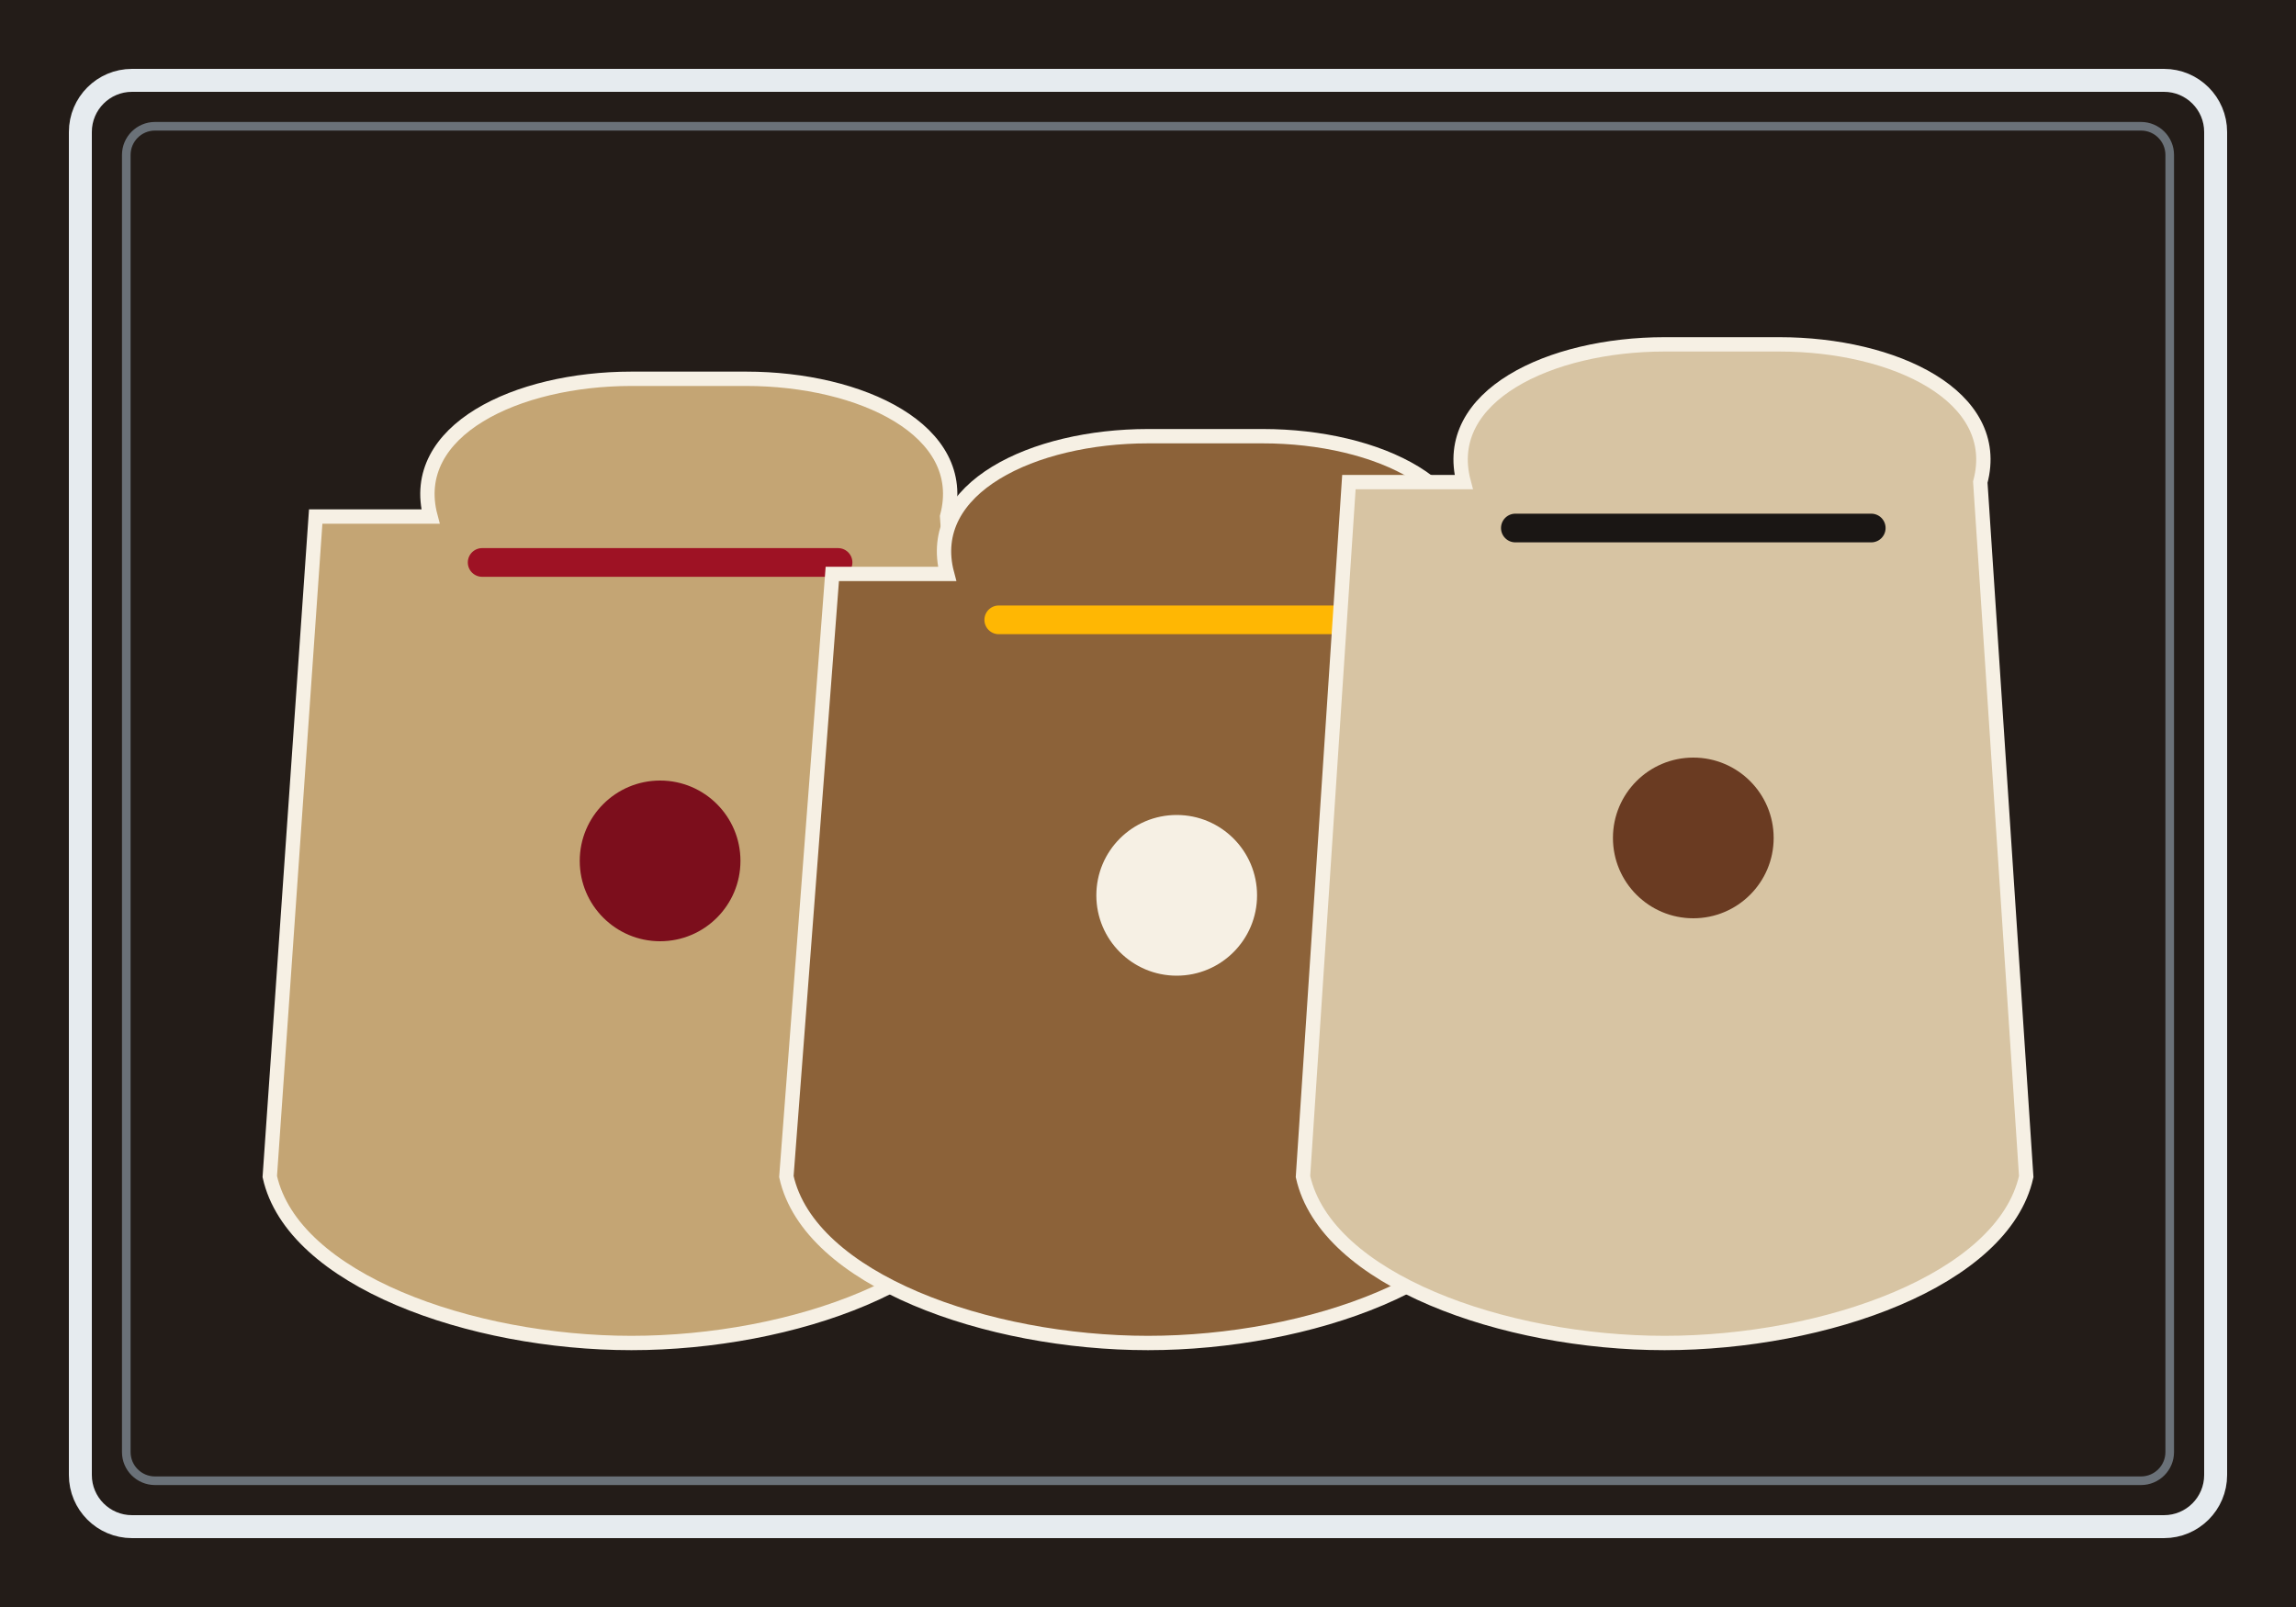
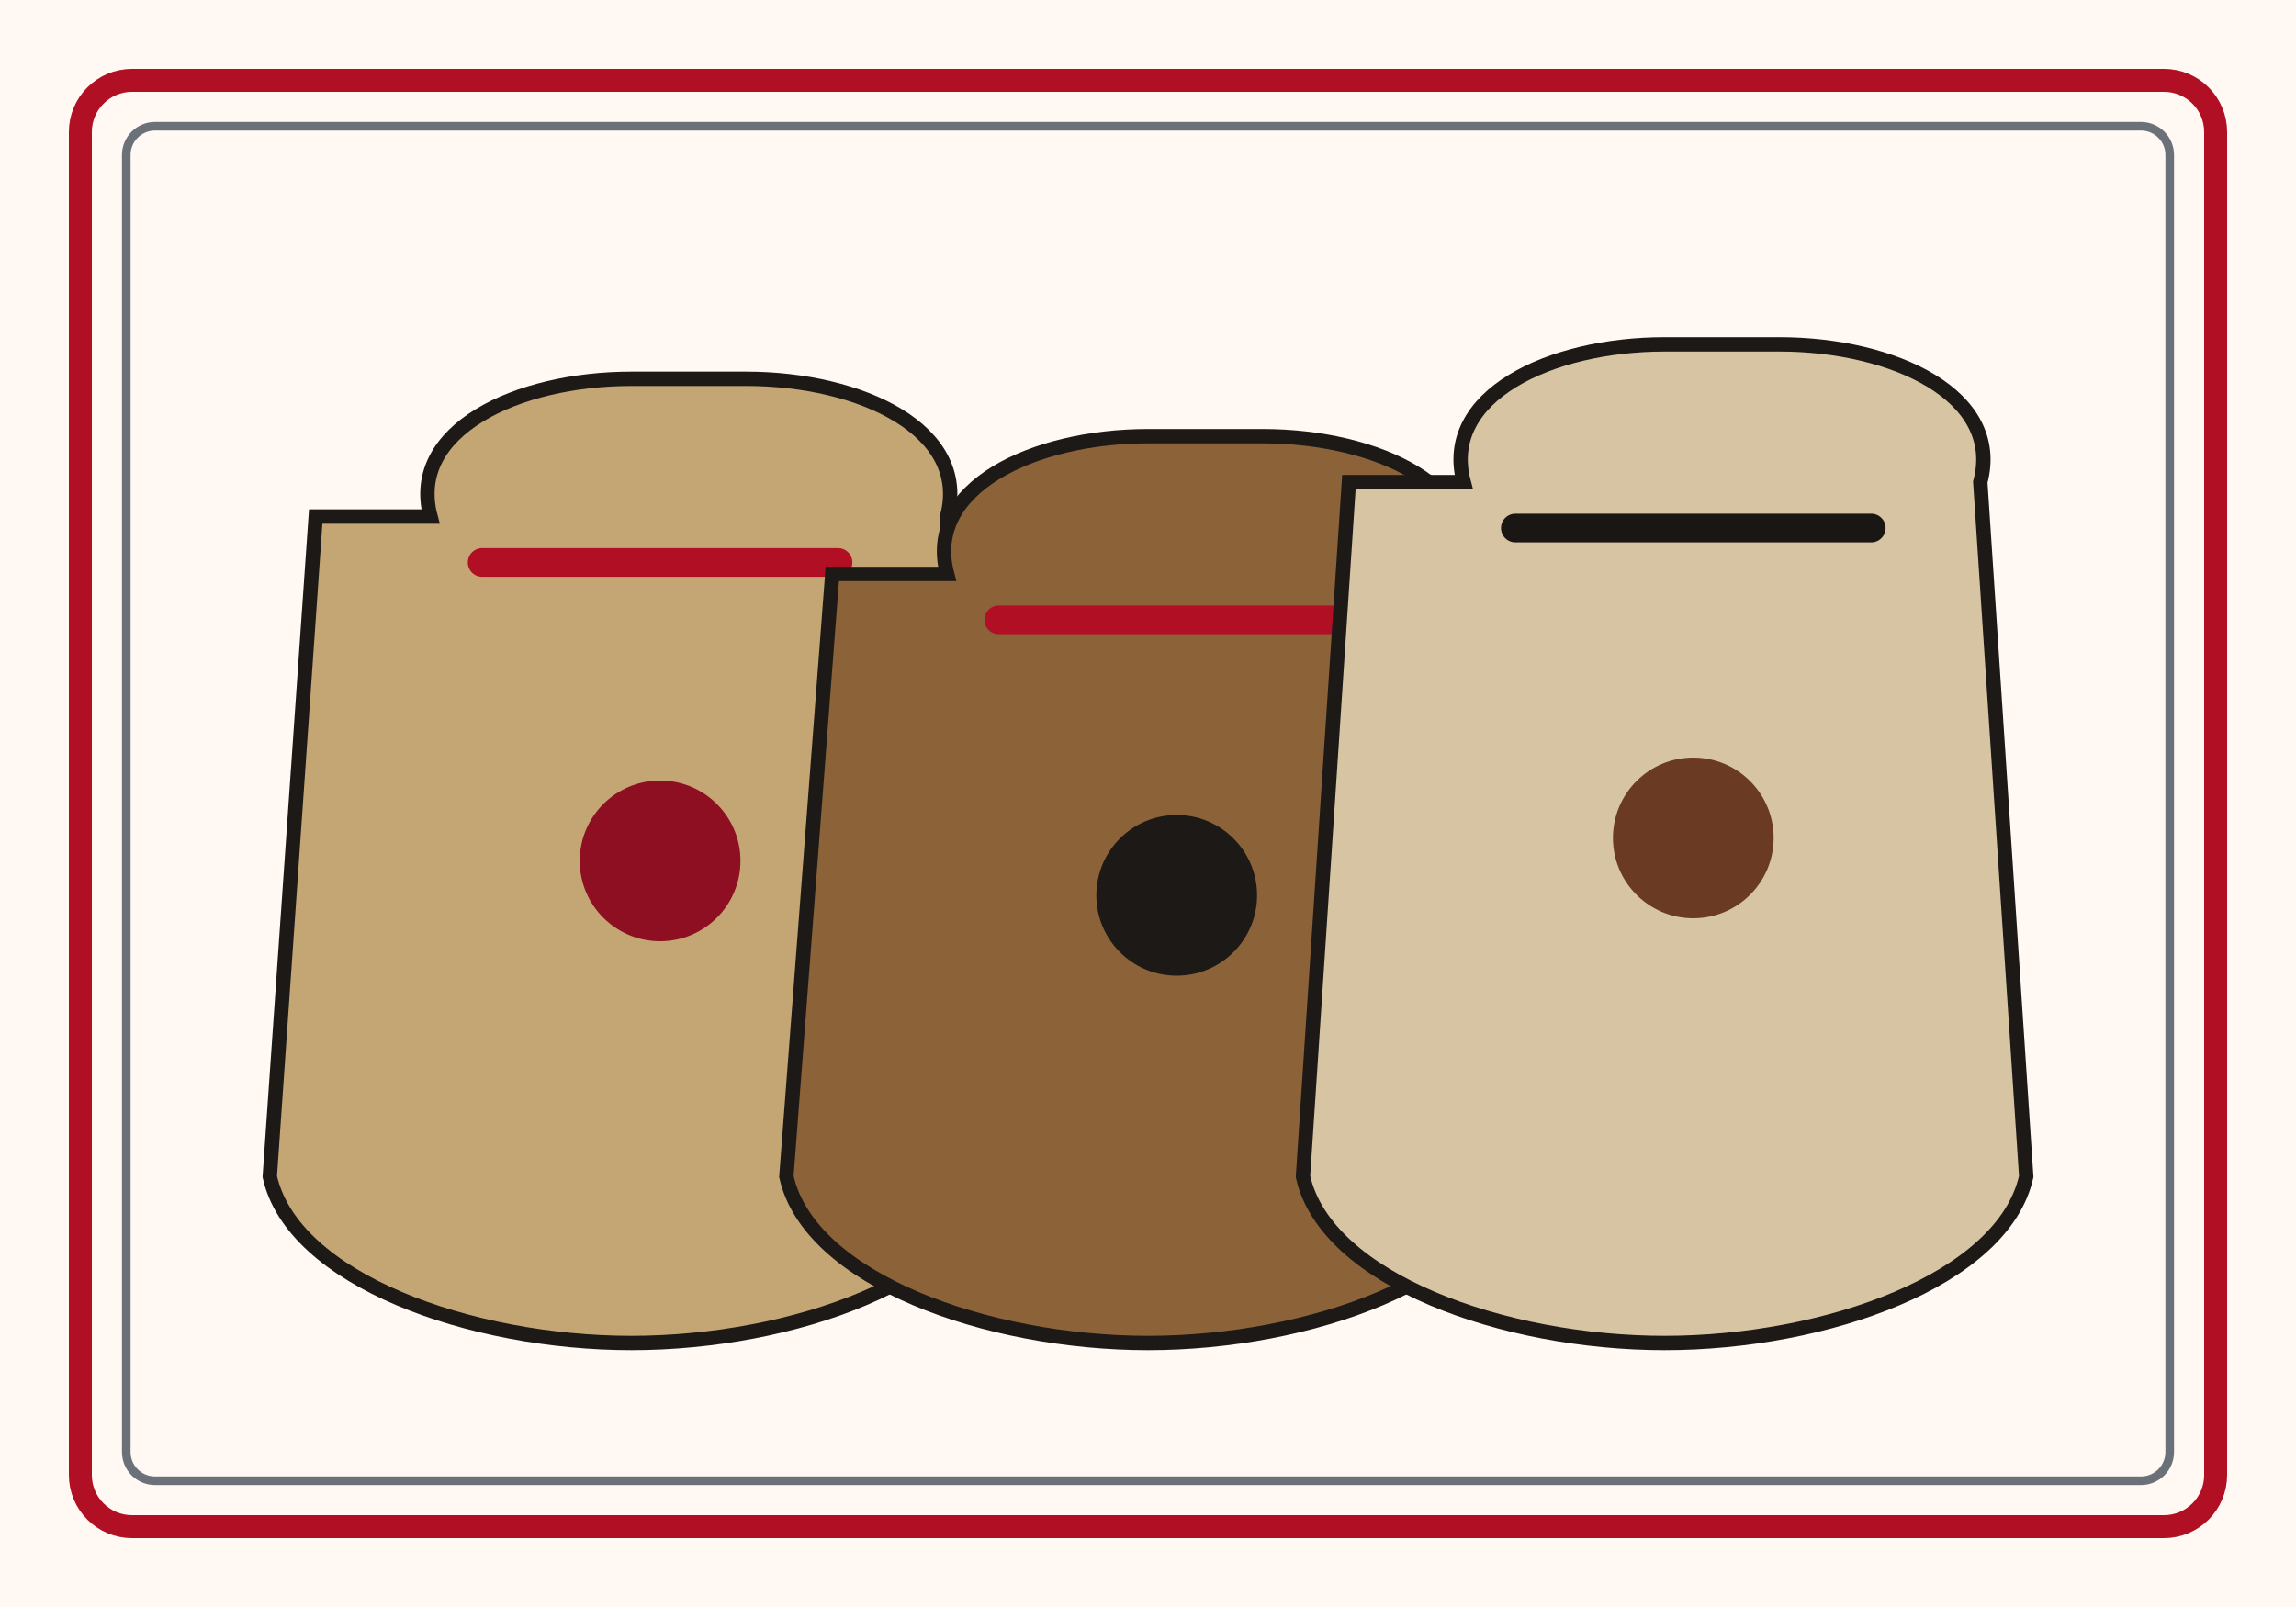
<svg xmlns="http://www.w3.org/2000/svg" viewBox="0 0 800 560" fill="none">
-   <rect width="800" height="560" fill="#231C18" />
-   <rect x="28" y="28" width="744" height="504" rx="18" stroke="#E6EBEF" stroke-width="8" />
+   <rect width="800" height="560" fill="#FFF8F3" />
+   <rect x="28" y="28" width="744" height="504" rx="18" stroke="#B10F24" stroke-width="8" />
  <rect x="44" y="44" width="712" height="472" rx="10" stroke="#6A7178" stroke-width="3" />
  <g>
-     <path d="M150 180c-8-30 30-48 70-48h40c40 0 78 18 70 48l16 230c-8 36-70 58-126 58s-118-22-126-58l16-230z" fill="#C4A574" stroke="#F6F0E4" stroke-width="5" />
-     <path d="M168 196h124" stroke="#9E1224" stroke-width="10" stroke-linecap="round" />
-     <circle cx="230" cy="300" r="28" fill="#7C0E1C" />
+     <path d="M150 180c-8-30 30-48 70-48h40c40 0 78 18 70 48l16 230c-8 36-70 58-126 58s-118-22-126-58l16-230z" fill="#C4A574" stroke="#1C1917" stroke-width="5" />
+     <path d="M168 196h124" stroke="#B10F24" stroke-width="10" stroke-linecap="round" />
+     <circle cx="230" cy="300" r="28" fill="#8E0E22" />
  </g>
  <g>
-     <path d="M330 200c-8-30 30-48 70-48h40c40 0 78 18 70 48l16 210c-8 36-70 58-126 58s-118-22-126-58l16-210z" fill="#8C6239" stroke="#F6F0E4" stroke-width="5" />
-     <path d="M348 216h124" stroke="#FFB703" stroke-width="10" stroke-linecap="round" />
-     <circle cx="410" cy="312" r="28" fill="#F6F0E4" />
+     <path d="M330 200c-8-30 30-48 70-48h40c40 0 78 18 70 48l16 210c-8 36-70 58-126 58s-118-22-126-58l16-210z" fill="#8C6239" stroke="#1C1917" stroke-width="5" />
+     <path d="M348 216h124" stroke="#B10F24" stroke-width="10" stroke-linecap="round" />
+     <circle cx="410" cy="312" r="28" fill="#1C1917" />
  </g>
  <g>
-     <path d="M510 168c-8-30 30-48 70-48h40c40 0 78 18 70 48l16 242c-8 36-70 58-126 58s-118-22-126-58l16-242z" fill="#D7C4A3" stroke="#F6F0E4" stroke-width="5" />
+     <path d="M510 168c-8-30 30-48 70-48h40c40 0 78 18 70 48l16 242c-8 36-70 58-126 58s-118-22-126-58l16-242z" fill="#D7C4A3" stroke="#1C1917" stroke-width="5" />
    <path d="M528 184h124" stroke="#1A1614" stroke-width="10" stroke-linecap="round" />
    <circle cx="590" cy="292" r="28" fill="#6A3B22" />
  </g>
</svg>
